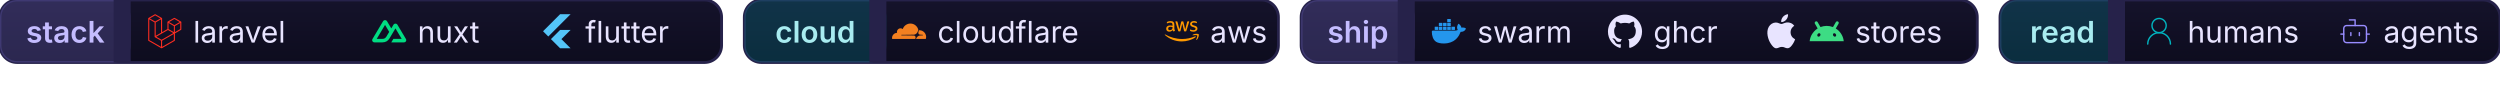
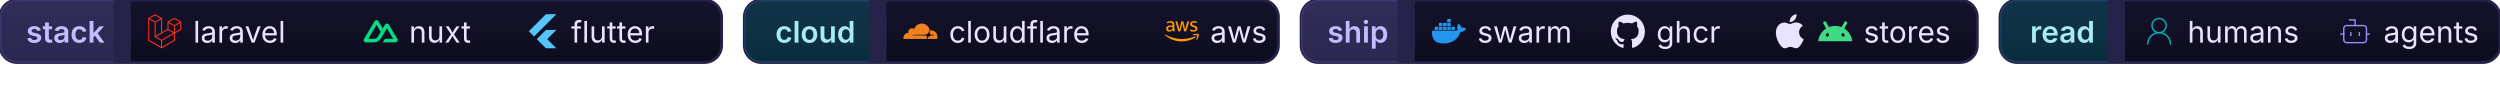
<svg xmlns="http://www.w3.org/2000/svg" width="880" height="34" viewBox="0 0 880 34" role="img" aria-label="Apeiron badges">
  <defs>
    <linearGradient id="b-fill" x1="0" y1="0" x2="0" y2="1">
      <stop offset="0%" stop-color="#15132b" />
      <stop offset="100%" stop-color="#0d0c1e" />
    </linearGradient>
  </defs>
  <g font-family="system-ui, -apple-system, sans-serif" font-size="10.5">
    <g>
      <rect width="254" height="22" rx="6" fill="url(#b-fill)" stroke="#26224a" />
      <rect width="46" height="22" rx="6" fill="#988cff" fill-opacity="0.22" />
      <rect x="40" width="6" height="22" fill="#26224a" />
      <text x="23" y="15" text-anchor="middle" fill="#c4bcff" font-weight="600">stack</text>
      <g transform="translate(52,5) scale(0.5)">
        <path fill="#FF2D20" d="M23.642 5.43a.4.4 0 0 1 .014.1v5.149c0 .135-.073.26-.189.326l-4.323 2.49v4.934a.38.38 0 0 1-.188.326L9.93 23.949a.3.3 0 0 1-.066.027l-.024.01a.35.35 0 0 1-.192 0q-.016-.005-.03-.012q-.031-.01-.062-.025L.533 18.755a.38.38 0 0 1-.189-.326V2.974q0-.05.014-.098c.003-.012.01-.02.014-.032a.4.4 0 0 1 .023-.058c.004-.013.015-.022.023-.033l.033-.045l.037-.027q.02-.018.041-.034H.53L5.043.05a.38.38 0 0 1 .375 0L9.93 2.647h.002q.021.015.04.033l.038.027c.013.014.02.03.033.045c.008.011.02.021.025.033q.014.029.024.058c.003.011.01.021.013.032q.014.047.014.098v9.652l3.76-2.164V5.527q0-.05.013-.098q.007-.014.013-.032l.024-.059c.007-.012.018-.02.025-.033l.033-.043q.019-.017.037-.028q.02-.017.041-.032h.001l4.513-2.598a.38.38 0 0 1 .375 0l4.513 2.598c.016.01.027.021.042.031l.036.028l.034.044c.008.012.019.021.024.033a.3.3 0 0 1 .024.06q.01.015.015.032m-.74 5.032V6.179l-1.578.908l-2.182 1.256v4.283zm-4.51 7.75v-4.287l-2.147 1.225l-6.126 3.498v4.325zM1.093 3.624v14.588l8.273 4.761v-4.325l-4.322-2.445l-.002-.003H5.04L5 16.169l-.035-.027l-.001-.002q-.018-.018-.031-.04q-.016-.016-.028-.036h-.002l-.02-.047c-.006-.016-.014-.027-.018-.043l-.008-.057q-.005-.02-.006-.041V5.789l-2.18-1.257zM5.23.81L1.47 2.974l3.76 2.164l3.758-2.164zm1.956 13.505l2.182-1.256V3.624l-1.58.91l-2.182 1.255v9.435zm11.581-10.95l-3.76 2.163l3.76 2.163l3.759-2.164zm-.376 4.978L16.21 7.087l-1.58-.907v4.283l2.182 1.256l1.58.908zm-8.65 9.654l5.514-3.148l2.756-1.572l-3.757-2.163l-4.323 2.489l-3.941 2.27z" />
      </g>
      <text x="68" y="15" fill="#e8e4ff">laravel</text>
-       <g transform="translate(131,5) scale(0.5)">
+       <g transform="translate(128,5) scale(0.5)">
        <path fill="#00DC82" d="M13.464 19.83h8.922c.283 0 .562-.073.807-.21a1.6 1.6 0 0 0 .591-.574a1.53 1.53 0 0 0 .216-.783a1.53 1.53 0 0 0-.217-.782L17.792 7.414a1.6 1.6 0 0 0-.591-.573a1.65 1.65 0 0 0-.807-.21c-.283 0-.562.073-.807.21a1.6 1.6 0 0 0-.59.573L13.463 9.99L10.47 4.953a1.6 1.6 0 0 0-.591-.573a1.65 1.65 0 0 0-.807-.21c-.284 0-.562.073-.807.21a1.6 1.6 0 0 0-.591.573L.216 17.481a1.53 1.53 0 0 0-.217.782c0 .275.074.545.216.783a1.6 1.6 0 0 0 .59.574c.246.137.525.21.808.21h5.6c2.22 0 3.856-.946 4.982-2.79l2.733-4.593l1.464-2.457l4.395 7.382h-5.859Zm-6.341-2.46l-3.908-.002l5.858-9.842l2.923 4.921l-1.957 3.29c-.748 1.196-1.597 1.632-2.916 1.632" />
      </g>
-       <text x="147" y="15" fill="#e8e4ff">nuxt</text>
-       <g transform="translate(190,5) scale(0.5)">
+       <text x="144" y="15" fill="#e8e4ff">nuxt</text>
+       <g transform="translate(185,5) scale(0.5)">
        <path fill="#54C5F8" d="M14.314 0L2.3 12L6 15.7L21.684.013h-7.357zm.014 11.072L7.857 17.53l6.47 6.47H21.7l-6.46-6.468l6.46-6.46h-7.37z" />
      </g>
-       <text x="206" y="15" fill="#e8e4ff">flutter</text>
+       <text x="201" y="15" fill="#e8e4ff">flutter</text>
    </g>
    <g transform="translate(262)">
      <rect width="188" height="22" rx="6" fill="url(#b-fill)" stroke="#26224a" />
      <rect width="50" height="22" rx="6" fill="#00b4bf" fill-opacity="0.2" />
      <rect x="44" width="6" height="22" fill="#26224a" />
      <text x="25" y="15" text-anchor="middle" fill="#a8ecf0" font-weight="600">cloud</text>
-       <g transform="translate(52,5) scale(0.5)">
+       <g transform="translate(56,5) scale(0.5)">
        <path fill="#F38020" d="M16.509 16.845c.147-.507.09-.971-.155-1.316c-.225-.316-.605-.499-1.062-.52l-8.66-.113a.16.16 0 0 1-.133-.07a.2.2 0 0 1-.02-.156a.24.24 0 0 1 .203-.156l8.736-.113c1.035-.049 2.16-.886 2.554-1.913l.499-1.302a.27.27 0 0 0 .014-.168a5.689 5.689 0 0 0-10.937-.584a2.58 2.58 0 0 0-1.794-.498a2.56 2.56 0 0 0-2.223 3.18A3.634 3.634 0 0 0 0 16.751q.002.264.035.527a.174.174 0 0 0 .17.148h15.98a.22.22 0 0 0 .204-.155zm2.757-5.564c-.077 0-.161 0-.239.011c-.056 0-.105.042-.127.098l-.337 1.174c-.148.507-.092.971.154 1.317c.225.316.605.498 1.062.52l1.844.113c.056 0 .105.026.133.07a.2.2 0 0 1 .021.156a.24.24 0 0 1-.204.156l-1.92.112c-1.042.049-2.159.887-2.553 1.914l-.141.358c-.028.072.021.142.099.142h6.597a.174.174 0 0 0 .17-.126a5 5 0 0 0 .175-1.28a4.74 4.74 0 0 0-4.734-4.727" />
      </g>
-       <text x="68" y="15" fill="#e8e4ff">cloudflare</text>
+       <text x="72" y="15" fill="#e8e4ff">cloudflare</text>
      <g transform="translate(148,5) scale(0.5)">
        <path fill="#FF9900" d="M6.763 10.036q.002.446.088.71c.064.176.144.368.256.576c.04.063.056.127.056.183q.002.12-.152.24l-.503.335a.4.4 0 0 1-.208.072q-.12-.002-.239-.112a2.5 2.5 0 0 1-.287-.375a6 6 0 0 1-.248-.471q-.934 1.101-2.347 1.101c-.67 0-1.205-.191-1.596-.574q-.588-.575-.59-1.533c0-.678.239-1.23.726-1.644c.487-.415 1.133-.623 1.955-.623c.272 0 .551.024.846.064c.296.04.6.104.918.176v-.583q-.001-.909-.375-1.277c-.255-.248-.686-.367-1.3-.367c-.28 0-.568.031-.863.103q-.443.106-.862.272a2 2 0 0 1-.28.104a.5.5 0 0 1-.127.023q-.168.002-.168-.247v-.391c0-.128.016-.224.056-.28a.6.6 0 0 1 .224-.167a4.6 4.6 0 0 1 1.005-.36a4.8 4.8 0 0 1 1.246-.151c.95 0 1.644.216 2.091.647q.66.645.662 1.963v2.586zm-3.24 1.214c.263 0 .534-.048.822-.144a1.8 1.8 0 0 0 .758-.51a1.3 1.3 0 0 0 .272-.512c.047-.191.08-.423.08-.694v-.335a7 7 0 0 0-.735-.136a6 6 0 0 0-.75-.048c-.535 0-.926.104-1.19.32c-.263.215-.39.518-.39.917c0 .375.095.655.295.846c.191.2.47.296.838.296m6.41.862c-.144 0-.24-.024-.304-.08c-.064-.048-.12-.16-.168-.311L7.586 5.55a1.4 1.4 0 0 1-.072-.32c0-.128.064-.2.191-.2h.783q.227-.001.31.08c.065.048.113.16.16.312l1.342 5.284l1.245-5.284q.058-.24.151-.312a.55.55 0 0 1 .32-.08h.638c.152 0 .256.025.32.08c.063.048.12.16.151.312l1.261 5.348l1.381-5.348q.074-.24.16-.312a.52.52 0 0 1 .311-.08h.743c.127 0 .2.065.2.2c0 .04-.009.08-.017.128a1 1 0 0 1-.056.2l-1.923 6.17q-.072.24-.168.311a.5.5 0 0 1-.303.08h-.687c-.151 0-.255-.024-.32-.08c-.063-.056-.119-.16-.15-.32l-1.238-5.148l-1.23 5.14c-.04.16-.087.264-.15.32c-.065.056-.177.08-.32.08zm10.256.215c-.415 0-.83-.048-1.229-.143c-.399-.096-.71-.2-.918-.32c-.128-.071-.215-.151-.247-.223a.6.6 0 0 1-.048-.224v-.407c0-.167.064-.247.183-.247q.072 0 .144.024c.048.016.12.048.2.08q.408.181.878.279c.319.064.63.096.95.096c.502 0 .894-.088 1.165-.264a.86.86 0 0 0 .415-.758a.78.78 0 0 0-.215-.559c-.144-.151-.416-.287-.807-.415l-1.157-.36c-.583-.183-1.014-.454-1.277-.813a1.9 1.9 0 0 1-.4-1.158q0-.502.216-.886c.144-.255.335-.479.575-.654c.24-.184.51-.32.83-.415c.32-.096.655-.136 1.006-.136c.175 0 .359.008.535.032c.183.024.35.056.518.088q.24.058.455.127q.216.072.336.144a.7.7 0 0 1 .24.2a.43.43 0 0 1 .071.263v.375q-.002.254-.184.256a.8.8 0 0 1-.303-.096a3.65 3.65 0 0 0-1.532-.311c-.455 0-.815.071-1.062.223s-.375.383-.375.71c0 .224.08.416.24.567c.159.152.454.304.877.44l1.134.358c.574.184.99.44 1.237.767s.367.702.367 1.117c0 .343-.072.655-.207.926a2.2 2.2 0 0 1-.583.703c-.248.2-.543.343-.886.447c-.36.111-.734.167-1.142.167m1.509 3.88c-2.626 1.94-6.442 2.969-9.722 2.969c-4.598 0-8.74-1.7-11.87-4.526c-.247-.223-.024-.527.272-.351c3.384 1.963 7.559 3.153 11.877 3.153c2.914 0 6.114-.607 9.06-1.852c.439-.2.814.287.383.607m1.094-1.246c-.336-.43-2.22-.207-3.074-.103c-.255.032-.295-.192-.063-.36c1.5-1.053 3.967-.75 4.254-.399c.287.36-.08 2.826-1.485 4.007c-.215.184-.423.088-.327-.151c.32-.79 1.03-2.57.695-2.994" />
      </g>
      <text x="164" y="15" fill="#e8e4ff">aws</text>
    </g>
    <g transform="translate(458)">
      <rect width="238" height="22" rx="6" fill="url(#b-fill)" stroke="#26224a" />
      <rect width="40" height="22" rx="6" fill="#988cff" fill-opacity="0.22" />
      <rect x="34" width="6" height="22" fill="#26224a" />
      <text x="20" y="15" text-anchor="middle" fill="#c4bcff" font-weight="600">ship</text>
      <g transform="translate(46,5) scale(0.5)">
        <path fill="#2496ED" d="M13.983 11.078h2.119a.186.186 0 0 0 .186-.185V9.006a.186.186 0 0 0-.186-.186h-2.119a.185.185 0 0 0-.185.185v1.888c0 .102.083.185.185.185m-2.954-5.43h2.118a.186.186 0 0 0 .186-.186V3.574a.186.186 0 0 0-.186-.185h-2.118a.185.185 0 0 0-.185.185v1.888c0 .102.082.185.185.185m0 2.716h2.118a.187.187 0 0 0 .186-.186V6.29a.186.186 0 0 0-.186-.185h-2.118a.185.185 0 0 0-.185.185v1.887c0 .102.082.185.185.186m-2.93 0h2.12a.186.186 0 0 0 .184-.186V6.29a.185.185 0 0 0-.185-.185H8.1a.185.185 0 0 0-.185.185v1.887c0 .102.083.185.185.186m-2.964 0h2.119a.186.186 0 0 0 .185-.186V6.29a.185.185 0 0 0-.185-.185H5.136a.186.186 0 0 0-.186.185v1.887c0 .102.084.185.186.186m5.893 2.715h2.118a.186.186 0 0 0 .186-.185V9.006a.186.186 0 0 0-.186-.186h-2.118a.185.185 0 0 0-.185.185v1.888c0 .102.082.185.185.185m-2.93 0h2.12a.185.185 0 0 0 .184-.185V9.006a.185.185 0 0 0-.184-.186h-2.12a.185.185 0 0 0-.184.185v1.888c0 .102.083.185.185.185m-2.964 0h2.119a.185.185 0 0 0 .185-.185V9.006a.185.185 0 0 0-.184-.186h-2.12a.186.186 0 0 0-.186.186v1.887c0 .102.084.185.186.185m-2.92 0h2.12a.185.185 0 0 0 .184-.185V9.006a.185.185 0 0 0-.184-.186h-2.12a.185.185 0 0 0-.184.185v1.888c0 .102.082.185.185.185M23.763 9.89c-.065-.051-.672-.51-1.954-.51q-.508.001-1.01.087c-.248-1.7-1.653-2.53-1.716-2.566l-.344-.199l-.226.327c-.284.438-.49.922-.612 1.43c-.23.97-.09 1.882.403 2.661c-.595.332-1.55.413-1.744.42H.751a.75.75 0 0 0-.75.748a11.4 11.4 0 0 0 .692 4.062c.545 1.428 1.355 2.48 2.41 3.124c1.18.723 3.1 1.137 5.275 1.137a15.7 15.7 0 0 0 2.93-.266a12.3 12.3 0 0 0 3.823-1.389a10.5 10.5 0 0 0 2.61-2.136c1.252-1.418 1.998-2.997 2.553-4.4h.221c1.372 0 2.215-.549 2.68-1.009c.309-.293.55-.65.707-1.046l.098-.288Z" />
      </g>
      <text x="62" y="15" fill="#e8e4ff">swarm</text>
-       <g transform="translate(108,5) scale(0.5)">
+       <g transform="translate(109,5) scale(0.5)">
        <path fill="#E8E4FF" d="M12 .297c-6.63 0-12 5.373-12 12c0 5.303 3.438 9.8 8.205 11.385c.6.113.82-.258.82-.577c0-.285-.01-1.04-.015-2.04c-3.338.724-4.042-1.61-4.042-1.61C4.422 18.07 3.633 17.7 3.633 17.7c-1.087-.744.084-.729.084-.729c1.205.084 1.838 1.236 1.838 1.236c1.07 1.835 2.809 1.305 3.495.998c.108-.776.417-1.305.76-1.605c-2.665-.3-5.466-1.332-5.466-5.93c0-1.31.465-2.38 1.235-3.22c-.135-.303-.54-1.523.105-3.176c0 0 1.005-.322 3.3 1.23c.96-.267 1.98-.399 3-.405c1.02.006 2.04.138 3 .405c2.28-1.552 3.285-1.23 3.285-1.23c.645 1.653.24 2.873.12 3.176c.765.84 1.23 1.91 1.23 3.22c0 4.61-2.805 5.625-5.475 5.92c.42.36.81 1.096.81 2.22c0 1.606-.015 2.896-.015 3.286c0 .315.21.69.825.57C20.565 22.092 24 17.592 24 12.297c0-6.627-5.373-12-12-12" />
      </g>
-       <text x="124" y="15" fill="#e8e4ff">ghcr</text>
-       <g transform="translate(163,5) scale(0.5)">
+       <text x="125" y="15" fill="#e8e4ff">ghcr</text>
+       <g transform="translate(166,5) scale(0.5)">
        <path fill="#E8E4FF" d="M12.152 6.896c-.948 0-2.415-1.078-3.96-1.04c-2.04.027-3.91 1.183-4.961 3.014c-2.117 3.675-.546 9.103 1.519 12.09c1.013 1.454 2.208 3.09 3.792 3.039c1.52-.065 2.09-.987 3.935-.987c1.831 0 2.35.987 3.96.948c1.637-.026 2.676-1.48 3.676-2.948c1.156-1.688 1.636-3.325 1.662-3.415c-.039-.013-3.182-1.221-3.22-4.857c-.026-3.04 2.48-4.494 2.597-4.559c-1.429-2.09-3.623-2.324-4.39-2.376c-2-.156-3.675 1.09-4.61 1.09zM15.53 3.83c.843-1.012 1.4-2.427 1.245-3.83c-1.207.052-2.662.805-3.532 1.818c-.78.896-1.454 2.338-1.273 3.714c1.338.104 2.715-.688 3.559-1.701" />
      </g>
-       <g transform="translate(179,5) scale(0.5)">
+       <g transform="translate(182,5) scale(0.5)">
        <path fill="#3DDC84" d="M18.44 5.559q-1.015 1.748-2.028 3.498q-.055-.023-.111-.043a12.1 12.1 0 0 0-8.68.033C7.537 8.897 5.868 6.026 5.6 5.56a1 1 0 0 0-.141-.19a1.104 1.104 0 0 0-1.768 1.298c1.947 3.37-.096-.216 1.948 3.36c.017.03-.495.263-1.393 1.017C2.9 12.176.452 14.772 0 18.99h24a11.7 11.7 0 0 0-.746-3.068a12.1 12.1 0 0 0-2.74-4.184a12 12 0 0 0-2.131-1.687c.66-1.122 1.312-2.256 1.965-3.385a1.11 1.11 0 0 0-.008-1.12a1.1 1.1 0 0 0-.852-.532c-.522-.054-.939.313-1.049.545m-.04 8.46c.395.593.324 1.331-.156 1.65c-.48.32-1.188.1-1.582-.493s-.324-1.33.156-1.65c.473-.316 1.182-.11 1.582.494m-11.193-.492c.48.32.55 1.058.156 1.65c-.394.593-1.103.815-1.584.495c-.48-.32-.55-1.058-.156-1.65c.4-.603 1.109-.811 1.584-.495" />
      </g>
-       <text x="195" y="15" fill="#e8e4ff">stores</text>
+       <text x="198" y="15" fill="#e8e4ff">stores</text>
    </g>
    <g transform="translate(704)">
      <rect width="176" height="22" rx="6" fill="url(#b-fill)" stroke="#26224a" />
      <rect width="44" height="22" rx="6" fill="#00b4bf" fill-opacity="0.2" />
      <rect x="38" width="6" height="22" fill="#26224a" />
      <text x="22" y="15" text-anchor="middle" fill="#a8ecf0" font-weight="600">read</text>
      <g transform="translate(50,5) scale(0.5)">
        <g fill="none" stroke="#00b4bf" stroke-linecap="round" stroke-linejoin="round">
          <circle cx="12" cy="8" r="5" />
          <path d="M20 21a8 8 0 0 0-16 0" />
        </g>
      </g>
      <text x="66" y="15" fill="#e8e4ff">humans</text>
      <g transform="translate(119,5) scale(0.5)">
        <g fill="none" stroke="#988cff" stroke-linecap="round" stroke-linejoin="round">
          <path d="M12 8V4H8" />
          <rect width="16" height="12" x="4" y="8" rx="2" />
          <path d="M2 14h2m16 0h2m-7-1v2m-6-2v2" />
        </g>
      </g>
      <text x="135" y="15" fill="#e8e4ff">agents</text>
    </g>
  </g>
</svg>
